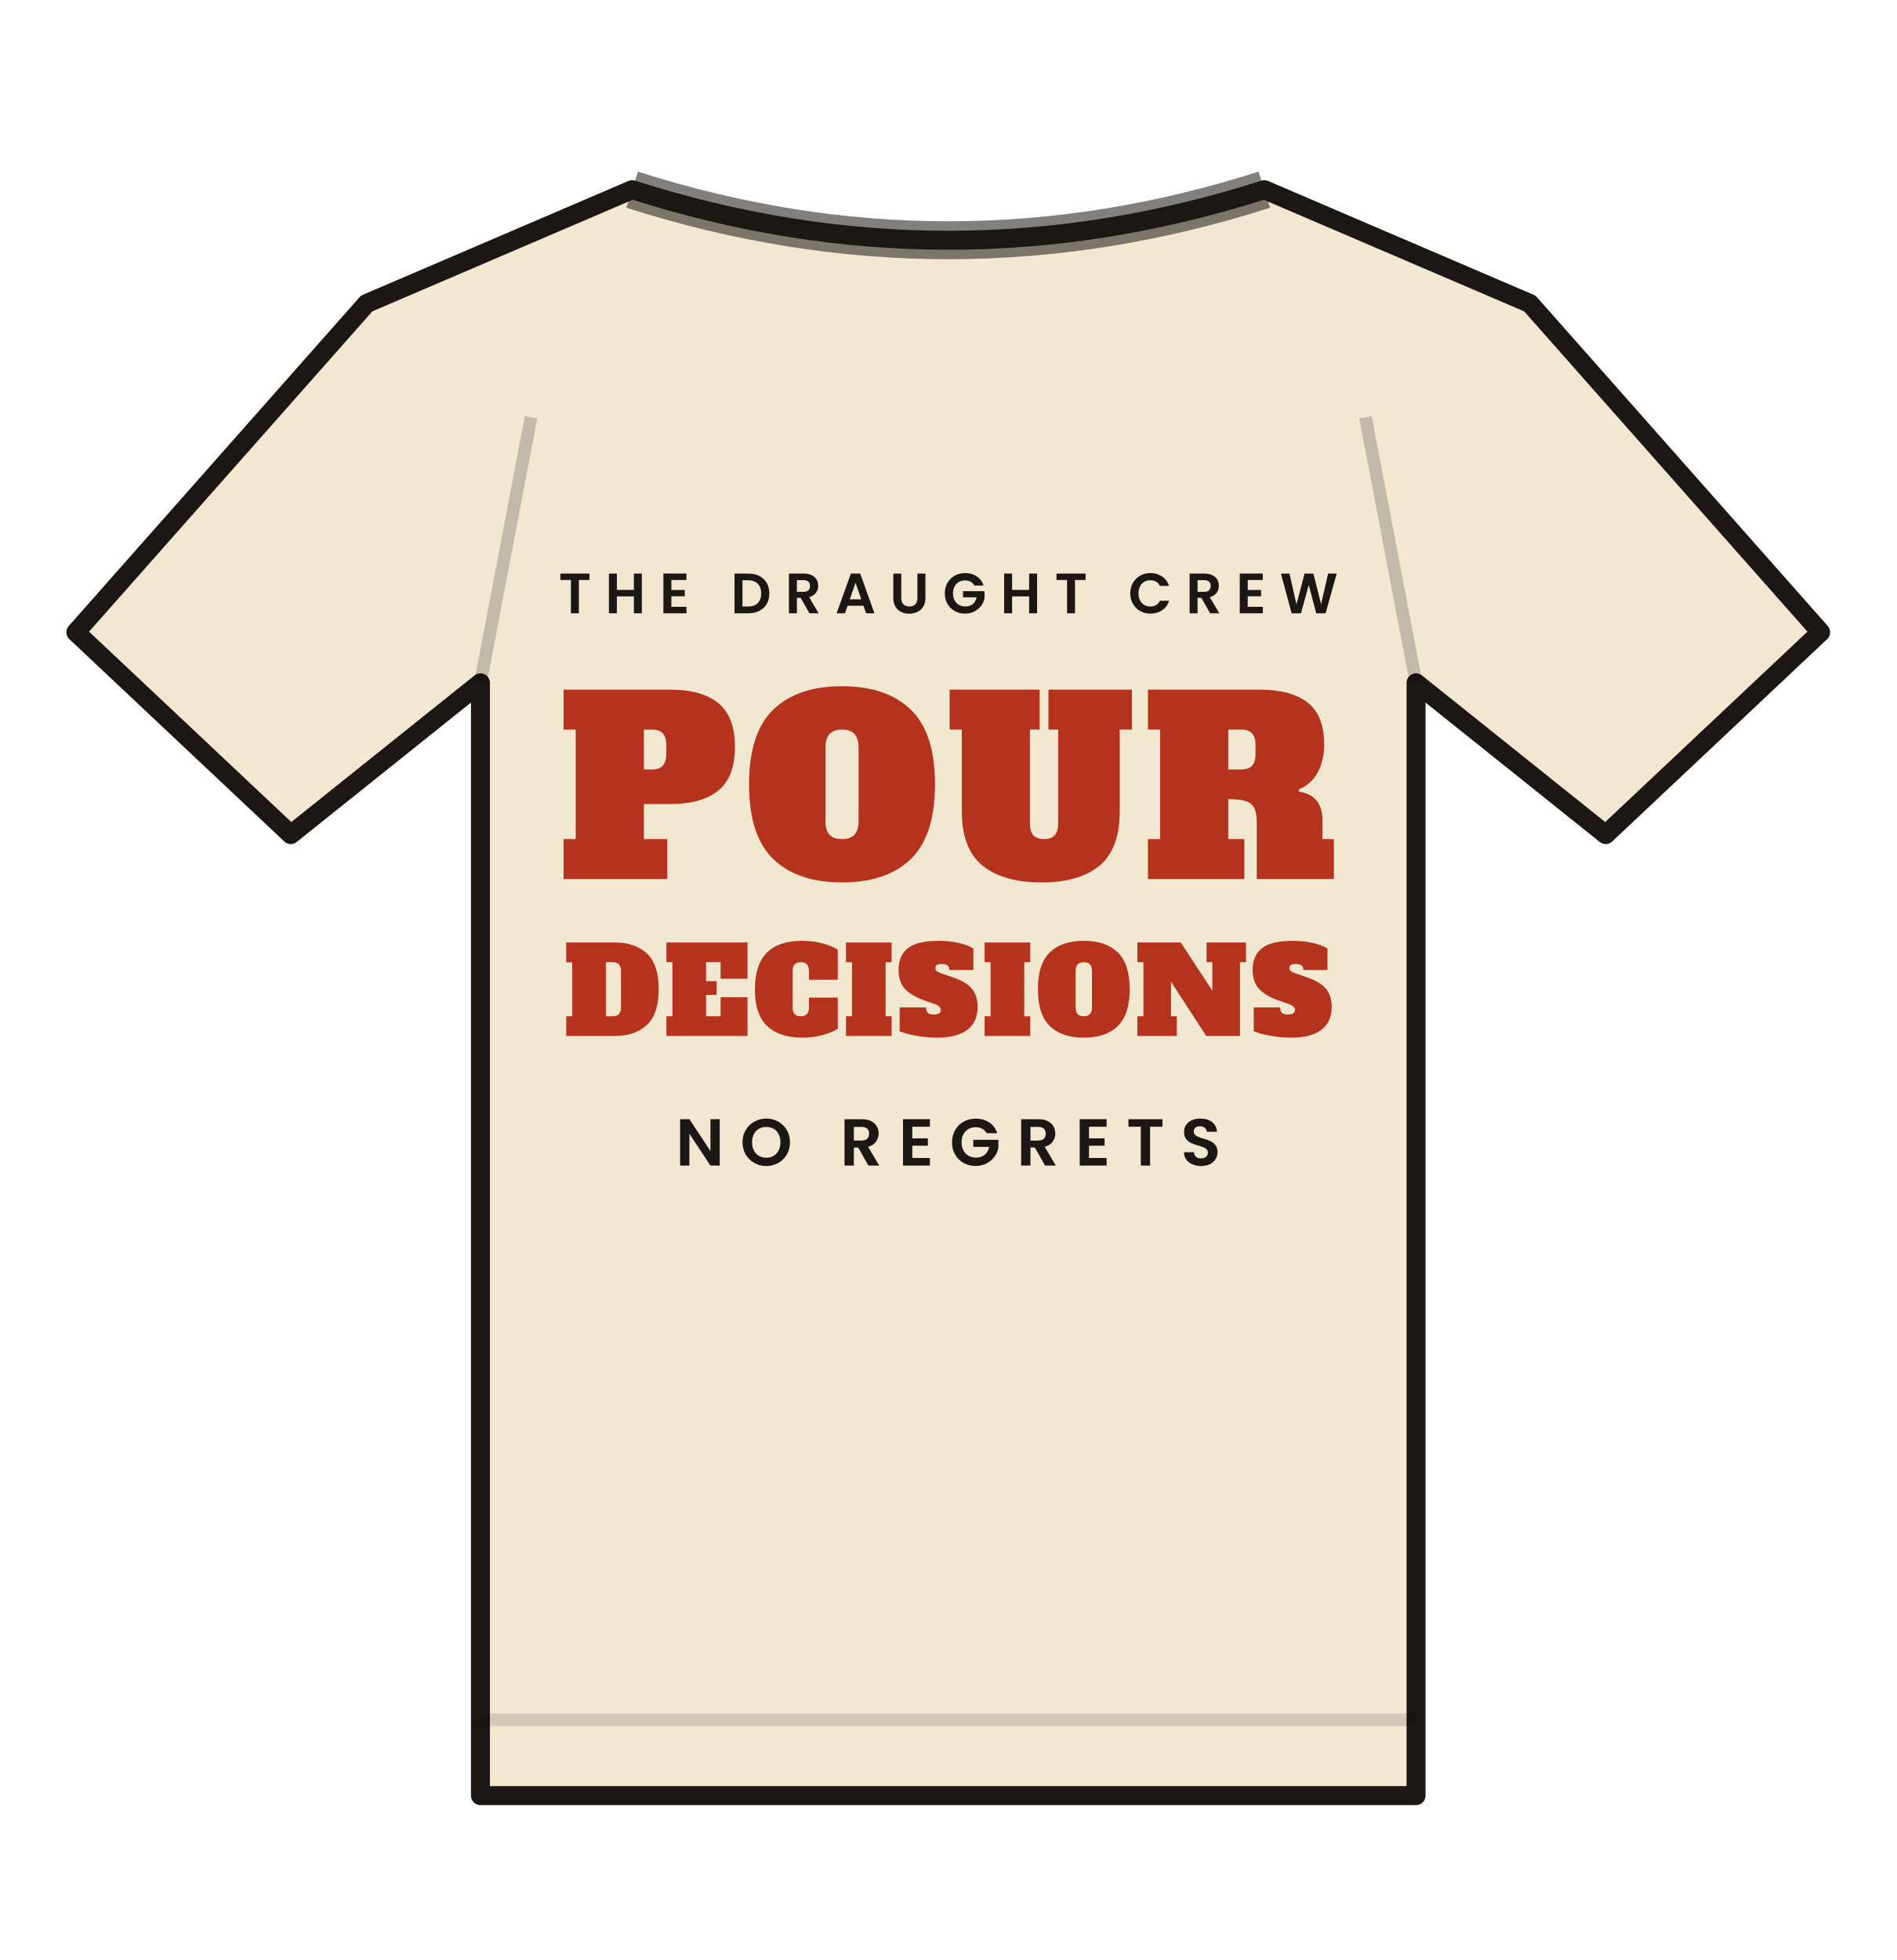
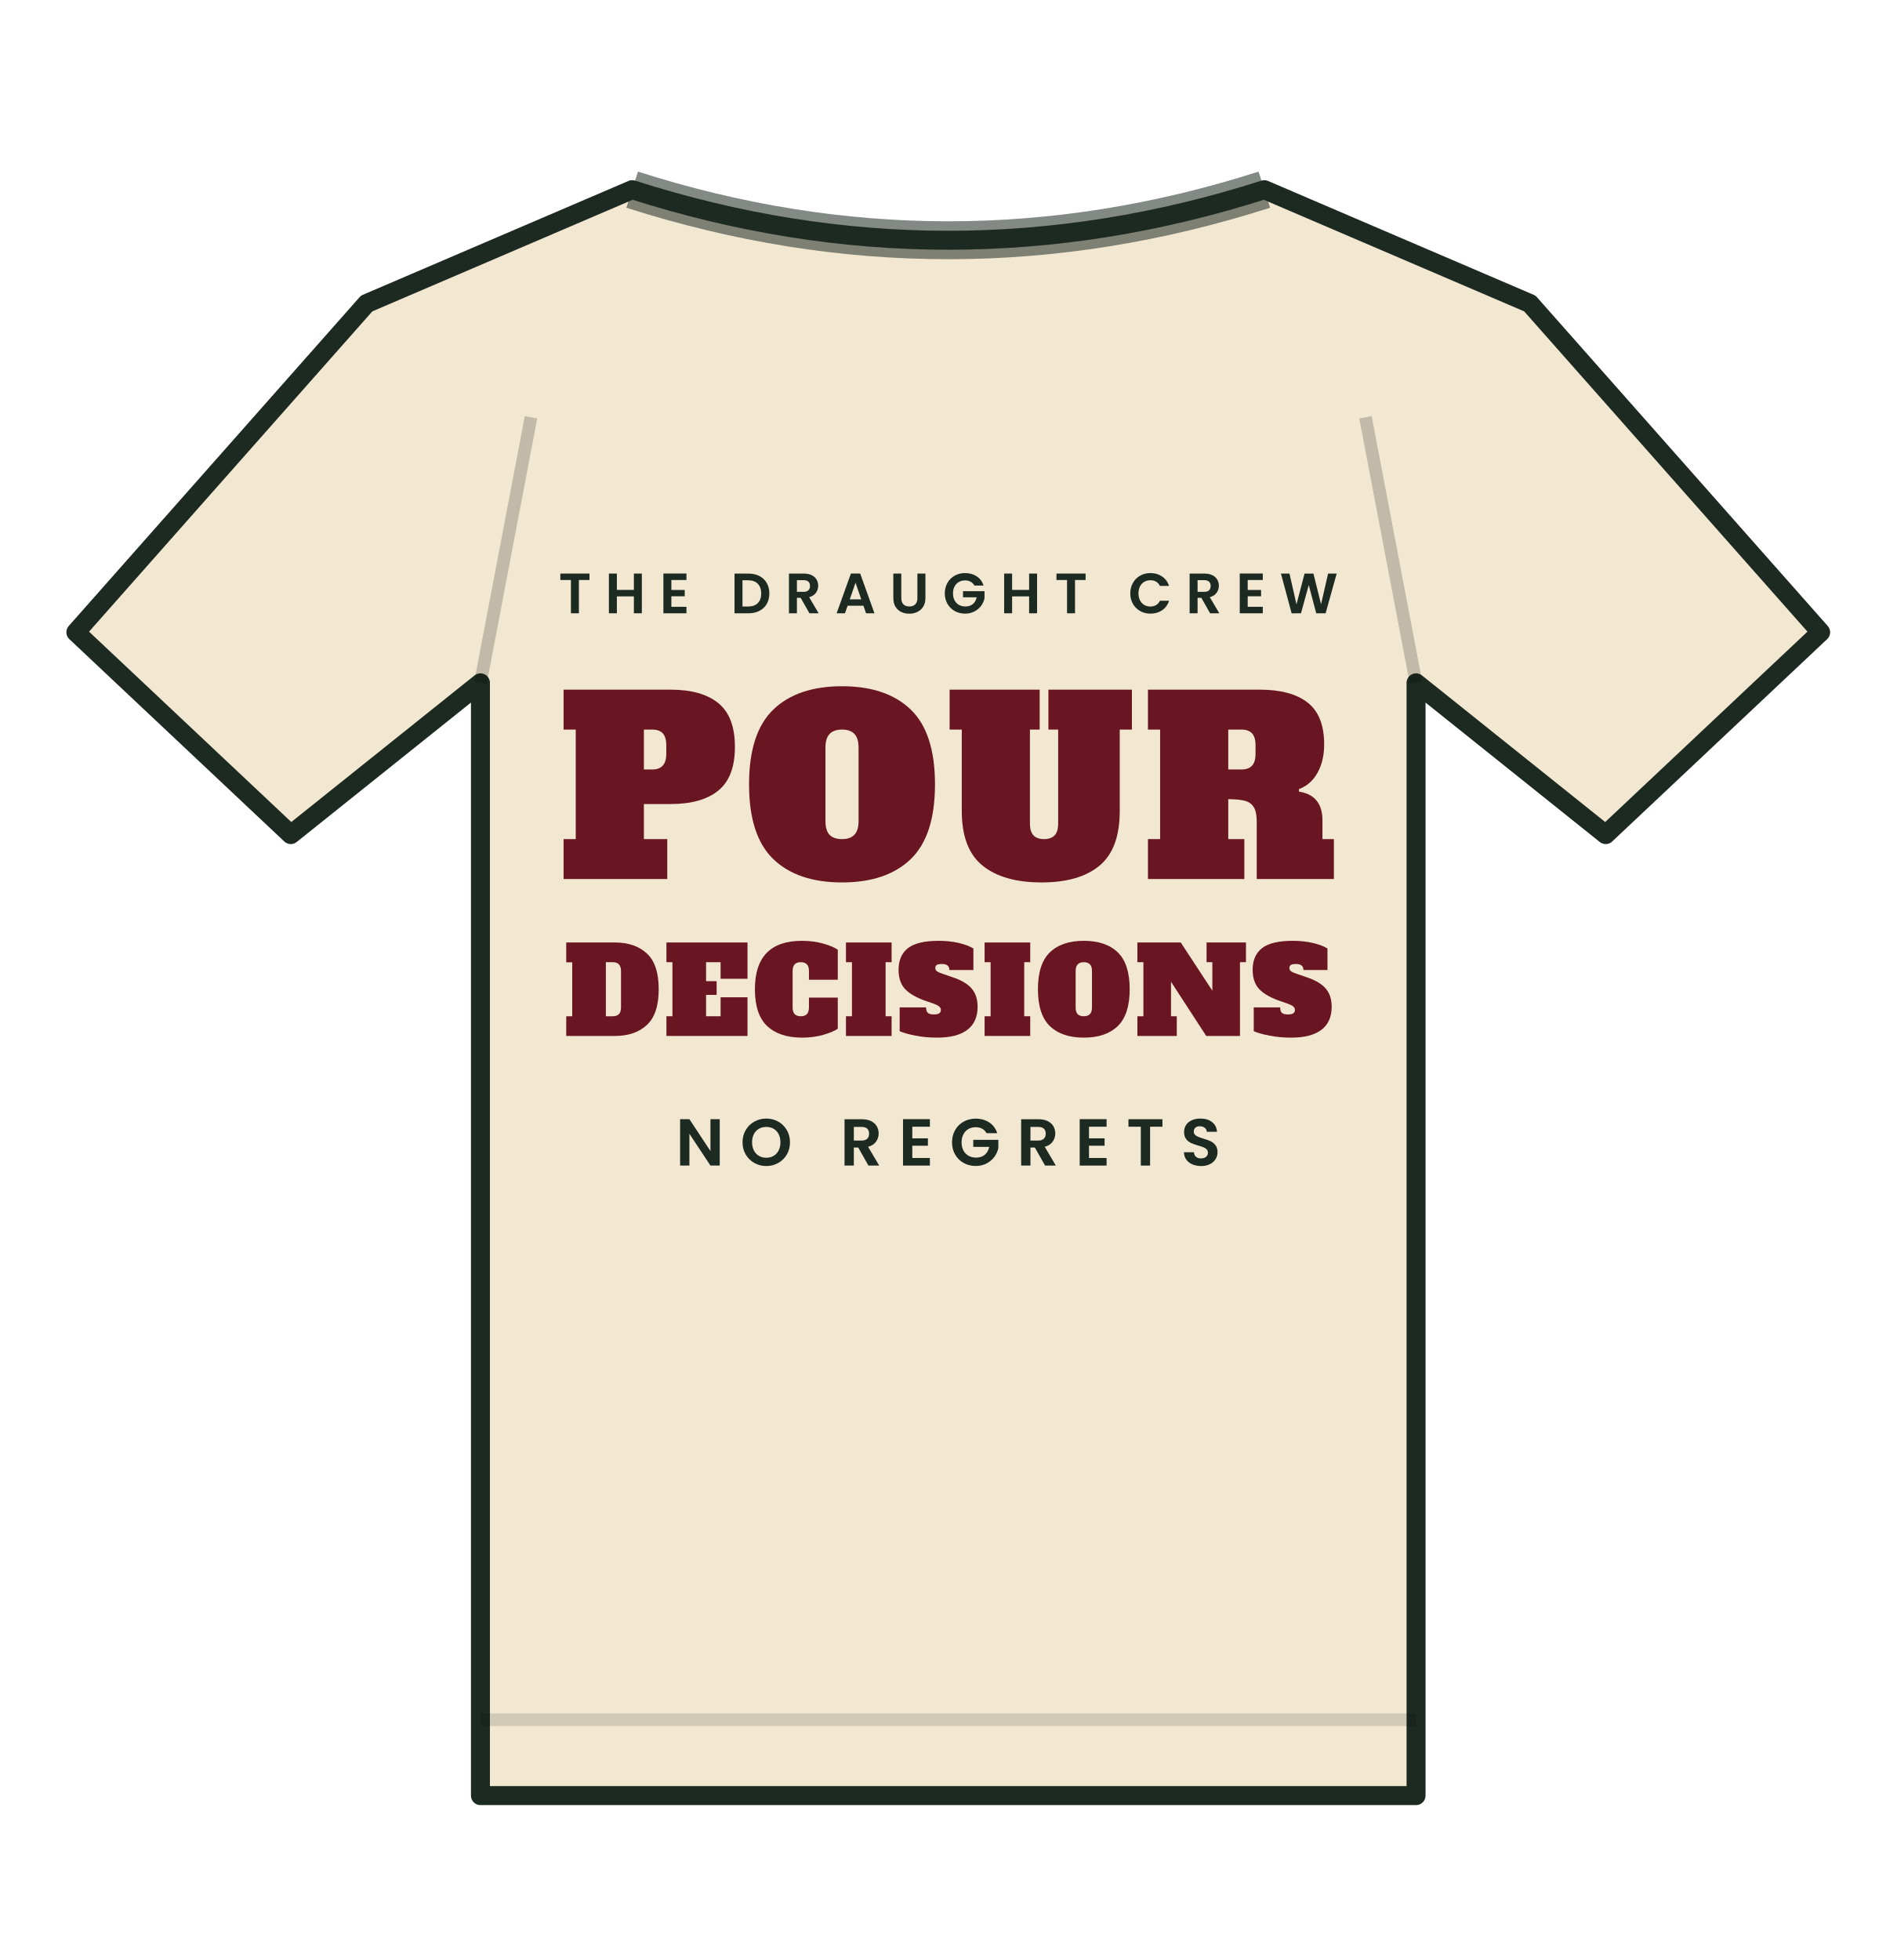
<svg xmlns="http://www.w3.org/2000/svg" viewBox="0 0 300 310">
-   <path d="M100,30 L58,48 L12,100 L46,132 L76,108 L76,284 L224,284 L224,108 L254,132 L288,100 L242,48 L200,30 Q150,46 100,30 Z" fill="#F2E8D2" stroke="#1C1714" stroke-width="3" stroke-linejoin="round" />
+   <path d="M100,30 L58,48 L12,100 L46,132 L76,108 L76,284 L224,284 L224,108 L254,132 L288,100 L242,48 L200,30 Q150,46 100,30 Z" fill="#F2E8D2" stroke="#1D2A22" stroke-width="3" stroke-linejoin="round" />
  <path d="M76,108 L84,66 M224,108 L216,66" stroke="#00000033" stroke-width="2" fill="none" />
  <path d="M76,272 L224,272" stroke="#00000022" stroke-width="2" fill="none" />
-   <path d="M100,30 Q150,46 200,30" fill="none" stroke="#1C1714" stroke-width="6" opacity=".55" />
-   <g fill="#1C1714">
+   <path d="M100,30 Q150,46 200,30" fill="none" stroke="#1D2A22" stroke-width="6" opacity=".55" />
+   <g fill="#1D2A22">
    <path transform="translate(88.35 97) scale(0.009 -0.009)" d="M544 698V585H358V0H218V585H32V698Z" />
    <path transform="translate(95.7 97) scale(0.009 -0.009)" d="M648 698V0H508V297H209V0H69V698H209V411H508V698Z" />
    <path transform="translate(104.32 97) scale(0.009 -0.009)" d="M209 585V410H444V299H209V114H474V0H69V699H474V585Z" />
    <path transform="translate(115.57 97) scale(0.009 -0.009)" d="M681 348Q681 243 635.5 164.5Q590 86 506.5 43Q423 0 313 0H69V698H313Q423 698 506.5 655Q590 612 635.5 532.5Q681 453 681 348ZM538 348Q538 457 478 518.5Q418 580 308 580H209V119H308Q418 119 478 179Q538 239 538 348Z" />
    <path transform="translate(124.18 97) scale(0.009 -0.009)" d="M429 0 275 272H209V0H69V698H331Q412 698 469 669.5Q526 641 554.5 592.5Q583 544 583 484Q583 415 543 359.5Q503 304 424 283L591 0ZM209 377H326Q383 377 411 404.5Q439 432 439 481Q439 529 411 555.5Q383 582 326 582H209Z" />
    <path transform="translate(132.11 97) scale(0.009 -0.009)" d="M497 133H219L173 0H26L277 699H440L691 0H543ZM459 245 358 537 257 245Z" />
    <path transform="translate(140.71 97) scale(0.009 -0.009)" d="M207 698V266Q207 195 244 157.5Q281 120 348 120Q416 120 453 157.5Q490 195 490 266V698H631V267Q631 178 592.5 116.5Q554 55 489.5 24Q425 -7 346 -7Q268 -7 204.5 24Q141 55 104 116.5Q67 178 67 267V698Z" />
    <path transform="translate(149.14 97) scale(0.009 -0.009)" d="M555 488Q531 532 489 555Q447 578 391 578Q329 578 281 550Q233 522 206 470Q179 418 179 350Q179 280 206.5 228Q234 176 283 148Q332 120 397 120Q477 120 528 162.5Q579 205 595 281H355V388H733V266Q719 193 673 131Q627 69 554.5 31.5Q482 -6 392 -6Q291 -6 209.5 39.5Q128 85 81.5 166Q35 247 35 350Q35 453 81.5 534.5Q128 616 209.5 661.5Q291 707 391 707Q509 707 596 649.5Q683 592 716 488Z" />
    <path transform="translate(158.22 97) scale(0.009 -0.009)" d="M648 698V0H508V297H209V0H69V698H209V411H508V698Z" />
    <path transform="translate(166.83 97) scale(0.009 -0.009)" d="M544 698V585H358V0H218V585H32V698Z" />
    <path transform="translate(178.48 97) scale(0.009 -0.009)" d="M389 707Q506 707 594 647Q682 587 717 481H556Q532 531 488.5 556Q445 581 388 581Q327 581 279.5 552.5Q232 524 205.5 472Q179 420 179 350Q179 281 205.5 228.5Q232 176 279.5 147.5Q327 119 388 119Q445 119 488.5 144.5Q532 170 556 220H717Q682 113 594.5 53.5Q507 -6 389 -6Q289 -6 208.5 39.5Q128 85 81.5 166Q35 247 35 350Q35 453 81.5 534.5Q128 616 208.5 661.5Q289 707 389 707Z" />
    <path transform="translate(187.56 97) scale(0.009 -0.009)" d="M429 0 275 272H209V0H69V698H331Q412 698 469 669.5Q526 641 554.5 592.5Q583 544 583 484Q583 415 543 359.5Q503 304 424 283L591 0ZM209 377H326Q383 377 411 404.5Q439 432 439 481Q439 529 411 555.5Q383 582 326 582H209Z" />
    <path transform="translate(195.49 97) scale(0.009 -0.009)" d="M209 585V410H444V299H209V114H474V0H69V699H474V585Z" />
    <path transform="translate(202.43 97) scale(0.009 -0.009)" d="M1002 698 807 0H642L511 497L374 0L210 -1L22 698H172L295 156L437 698H593L727 159L851 698Z" />
  </g>
-   <g fill="#B5321C">
+   <g fill="#6A1622">
    <path transform="translate(88.38 139.03) scale(0.0385 -0.0385)" d="M20 164H70V614H20V778H459Q588 778 656 722.5Q724 667 724 543Q724 419 656 363.5Q588 308 459 308H350V164H446V0H20ZM384 450Q442 450 442 514V550Q442 583 427.5 598.5Q413 614 384 614H350V450Z" />
    <path transform="translate(117.95 139.03) scale(0.0385 -0.0385)" d="M14 389Q14 600 113.5 696Q213 792 396 792Q579 792 678.5 696Q778 600 778 389Q778 178 678.5 82Q579 -14 396 -14Q213 -14 113.5 82Q14 178 14 389ZM464 238V540Q464 578 447 596Q430 614 396 614Q362 614 345 596Q328 578 328 540V238Q328 199 345 181.5Q362 164 396 164Q430 164 447 182Q464 200 464 238Z" />
    <path transform="translate(149.6 139.03) scale(0.0385 -0.0385)" d="M66 279V614H16V778H386V614H346V228Q346 195 360.5 179.5Q375 164 404 164Q433 164 447.5 179.5Q462 195 462 228V614H422V778H765V614H715V279Q715 124 632 55Q549 -14 394 -14Q237 -14 151.5 55Q66 124 66 279Z" />
    <path transform="translate(180.82 139.03) scale(0.0385 -0.0385)" d="M20 164H70V614H20V778H479Q608 778 676 725Q744 672 744 553Q744 486 717 437Q690 388 640 369L641 359Q737 344 737 241V164H784V0H467V235Q467 274 455.5 294Q444 314 419.5 321Q395 328 350 328V164H416V0H20ZM404 450Q433 450 447.5 465.5Q462 481 462 514V550Q462 583 447.5 598.5Q433 614 404 614H350V450Z" />
  </g>
-   <g fill="#B5321C">
+   <g fill="#6A1622">
    <path transform="translate(89.19 163.85) scale(0.019 -0.019)" d="M20 164H70V613H20V778H426Q593 778 691.5 686.5Q790 595 790 389Q790 183 691.5 91.5Q593 0 426 0H20ZM408 164Q442 164 459 182Q476 200 476 238V540Q476 614 408 614H350V164Z" />
    <path transform="translate(105.04 163.85) scale(0.019 -0.019)" d="M20 0V164H70V614H20V778H695V476H471V614H350V456H438V342H350V164H471V322H695V0Z" />
    <path transform="translate(119.15 163.85) scale(0.019 -0.019)" d="M14 389Q14 792 406 792Q501 792 582.5 769Q664 746 704 718V468H464V540Q464 578 447 596Q430 614 396 614Q362 614 345 596Q328 578 328 540V238Q328 200 345 182Q362 164 396 164Q430 164 447 182Q464 200 464 238V319H704V60Q663 32 582.5 9Q502 -14 408 -14Q219 -14 116.5 82Q14 178 14 389Z" />
    <path transform="translate(133.44 163.85) scale(0.019 -0.019)" d="M20 0V164H70V614H20V778H400V614H350V164H400V0Z" />
    <path transform="translate(141.99 163.85) scale(0.019 -0.019)" d="M17 40V238H237Q237 207 251 193Q265 179 302 179Q333 179 346.5 188.5Q360 198 360 217Q360 233 347 244.5Q334 256 302 268L216 298Q105 340 56.5 397Q8 454 8 551Q8 669 85.5 730.5Q163 792 344 792Q431 792 507.5 774.5Q584 757 631 728V549H431Q431 599 369 599Q339 599 326.5 591.5Q314 584 314 565Q314 548 328.5 538Q343 528 376 517L463 487Q569 451 617.5 393.5Q666 336 666 243Q666 116 580.5 51Q495 -14 330 -14Q234 -14 148.5 2.5Q63 19 17 40Z" />
    <path transform="translate(155.37 163.85) scale(0.019 -0.019)" d="M20 0V164H70V614H20V778H400V614H350V164H400V0Z" />
    <path transform="translate(163.92 163.85) scale(0.019 -0.019)" d="M14 389Q14 600 113.5 696Q213 792 396 792Q579 792 678.5 696Q778 600 778 389Q778 178 678.5 82Q579 -14 396 -14Q213 -14 113.5 82Q14 178 14 389ZM464 238V540Q464 578 447 596Q430 614 396 614Q362 614 345 596Q328 578 328 540V238Q328 199 345 181.5Q362 164 396 164Q430 164 447 182Q464 200 464 238Z" />
    <path transform="translate(179.54 163.85) scale(0.019 -0.019)" d="M596 778H924V614H874V0H593L300 451V164H348V0H20V164H70V614H20V778H381L644 377V614H596Z" />
    <path transform="translate(198 163.85) scale(0.019 -0.019)" d="M17 40V238H237Q237 207 251 193Q265 179 302 179Q333 179 346.5 188.5Q360 198 360 217Q360 233 347 244.5Q334 256 302 268L216 298Q105 340 56.5 397Q8 454 8 551Q8 669 85.5 730.5Q163 792 344 792Q431 792 507.5 774.5Q584 757 631 728V549H431Q431 599 369 599Q339 599 326.5 591.5Q314 584 314 565Q314 548 328.5 538Q343 528 376 517L463 487Q569 451 617.5 393.5Q666 336 666 243Q666 116 580.5 51Q495 -14 330 -14Q234 -14 148.5 2.5Q63 19 17 40Z" />
  </g>
-   <g fill="#1C1714">
+   <g fill="#1D2A22">
    <path transform="translate(106.86 184.35) scale(0.0105 -0.0105)" d="M666 0H526L209 479V0H69V699H209L526 219V699H666Z" />
    <path transform="translate(117.09 184.35) scale(0.0105 -0.0105)" d="M35 351Q35 453 83 534.5Q131 616 213 662Q295 708 393 708Q492 708 573.5 662Q655 616 702.5 534.5Q750 453 750 351Q750 248 702.5 166.5Q655 85 573 39Q491 -7 393 -7Q295 -7 213 39Q131 85 83 166.5Q35 248 35 351ZM606 351Q606 421 579 473.5Q552 526 504 554Q456 582 393 582Q330 582 281.5 554Q233 526 206 473.5Q179 421 179 351Q179 281 206 228Q233 175 281.5 146.5Q330 118 393 118Q456 118 504 146.5Q552 175 579 228Q606 281 606 351Z" />
    <path transform="translate(132.87 184.35) scale(0.0105 -0.0105)" d="M429 0 275 272H209V0H69V698H331Q412 698 469 669.5Q526 641 554.5 592.5Q583 544 583 484Q583 415 543 359.5Q503 304 424 283L591 0ZM209 377H326Q383 377 411 404.5Q439 432 439 481Q439 529 411 555.5Q383 582 326 582H209Z" />
    <path transform="translate(142.12 184.35) scale(0.0105 -0.0105)" d="M209 585V410H444V299H209V114H474V0H69V699H474V585Z" />
    <path transform="translate(150.23 184.35) scale(0.0105 -0.0105)" d="M555 488Q531 532 489 555Q447 578 391 578Q329 578 281 550Q233 522 206 470Q179 418 179 350Q179 280 206.5 228Q234 176 283 148Q332 120 397 120Q477 120 528 162.5Q579 205 595 281H355V388H733V266Q719 193 673 131Q627 69 554.5 31.5Q482 -6 392 -6Q291 -6 209.5 39.5Q128 85 81.5 166Q35 247 35 350Q35 453 81.5 534.5Q128 616 209.5 661.5Q291 707 391 707Q509 707 596 649.5Q683 592 716 488Z" />
    <path transform="translate(160.81 184.35) scale(0.0105 -0.0105)" d="M429 0 275 272H209V0H69V698H331Q412 698 469 669.5Q526 641 554.5 592.5Q583 544 583 484Q583 415 543 359.5Q503 304 424 283L591 0ZM209 377H326Q383 377 411 404.5Q439 432 439 481Q439 529 411 555.5Q383 582 326 582H209Z" />
    <path transform="translate(170.07 184.35) scale(0.0105 -0.0105)" d="M209 585V410H444V299H209V114H474V0H69V699H474V585Z" />
    <path transform="translate(178.17 184.35) scale(0.0105 -0.0105)" d="M544 698V585H358V0H218V585H32V698Z" />
    <path transform="translate(186.75 184.35) scale(0.0105 -0.0105)" d="M51 201H201Q204 158 231.5 133Q259 108 307 108Q356 108 384 131.5Q412 155 412 193Q412 224 393 244Q374 264 345.5 275.5Q317 287 267 301Q199 321 156.5 340.5Q114 360 83.5 399.5Q53 439 53 505Q53 567 84 613Q115 659 171 683.5Q227 708 299 708Q407 708 474.5 655.5Q542 603 549 509H395Q393 545 364.5 568.5Q336 592 289 592Q248 592 223.5 571Q199 550 199 510Q199 482 217.5 463.5Q236 445 263.5 433.5Q291 422 341 407Q409 387 452 367Q495 347 526 307Q557 267 557 202Q557 146 528 98Q499 50 443 21.5Q387 -7 310 -7Q237 -7 178.5 18Q120 43 86 90Q52 137 51 201Z" />
  </g>
</svg>
